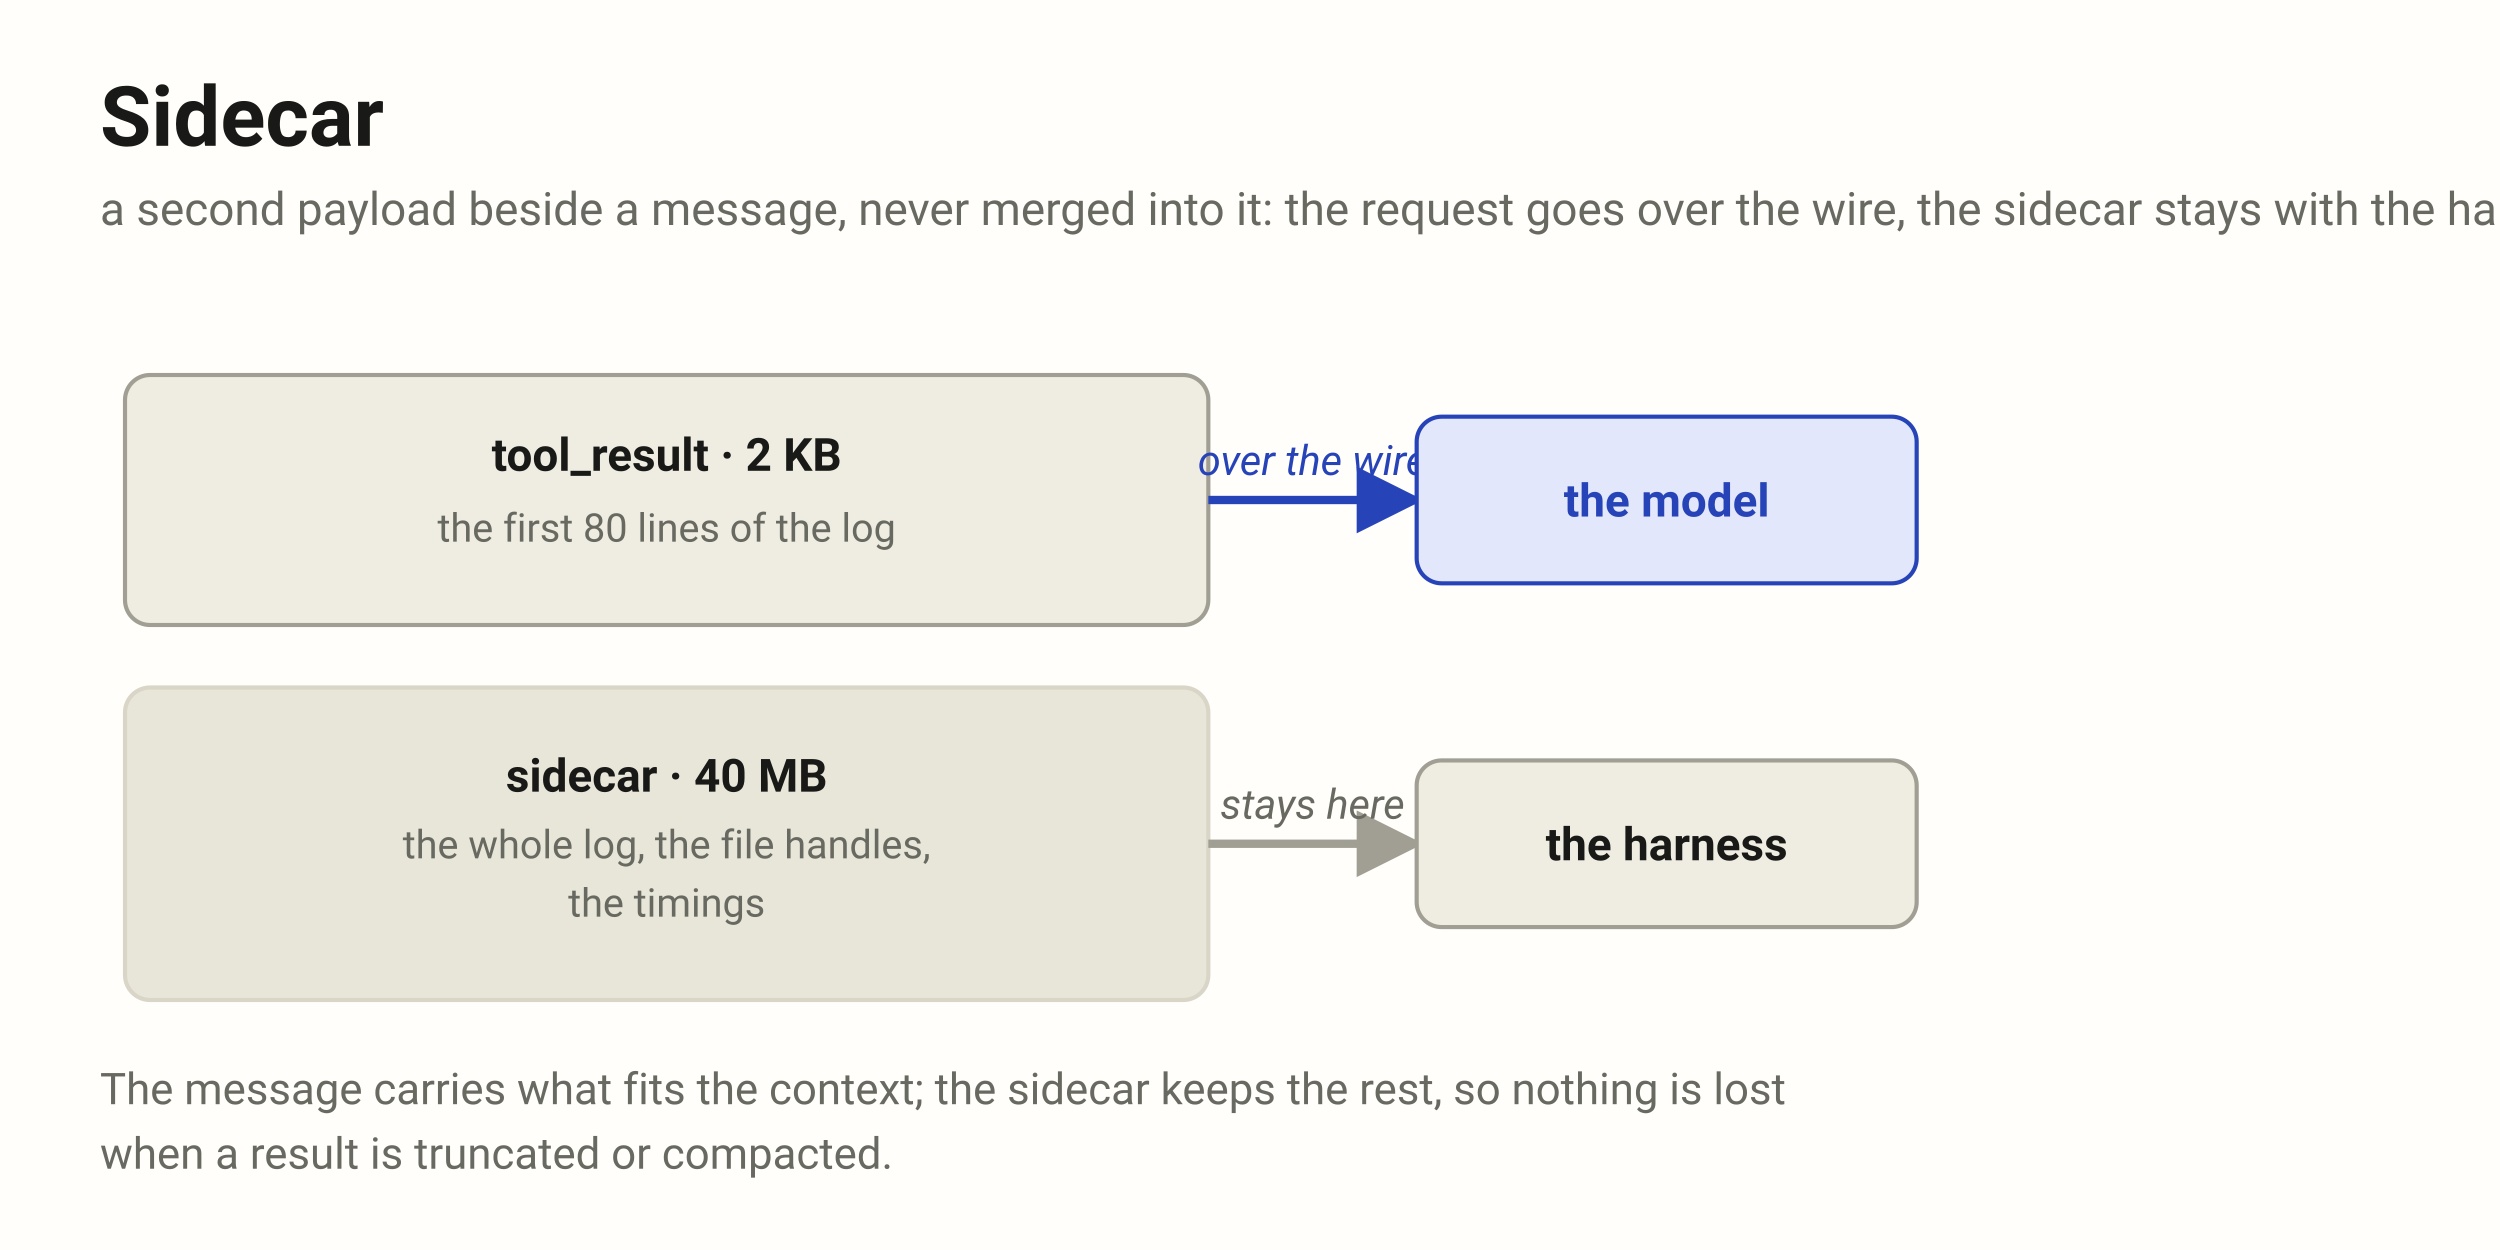
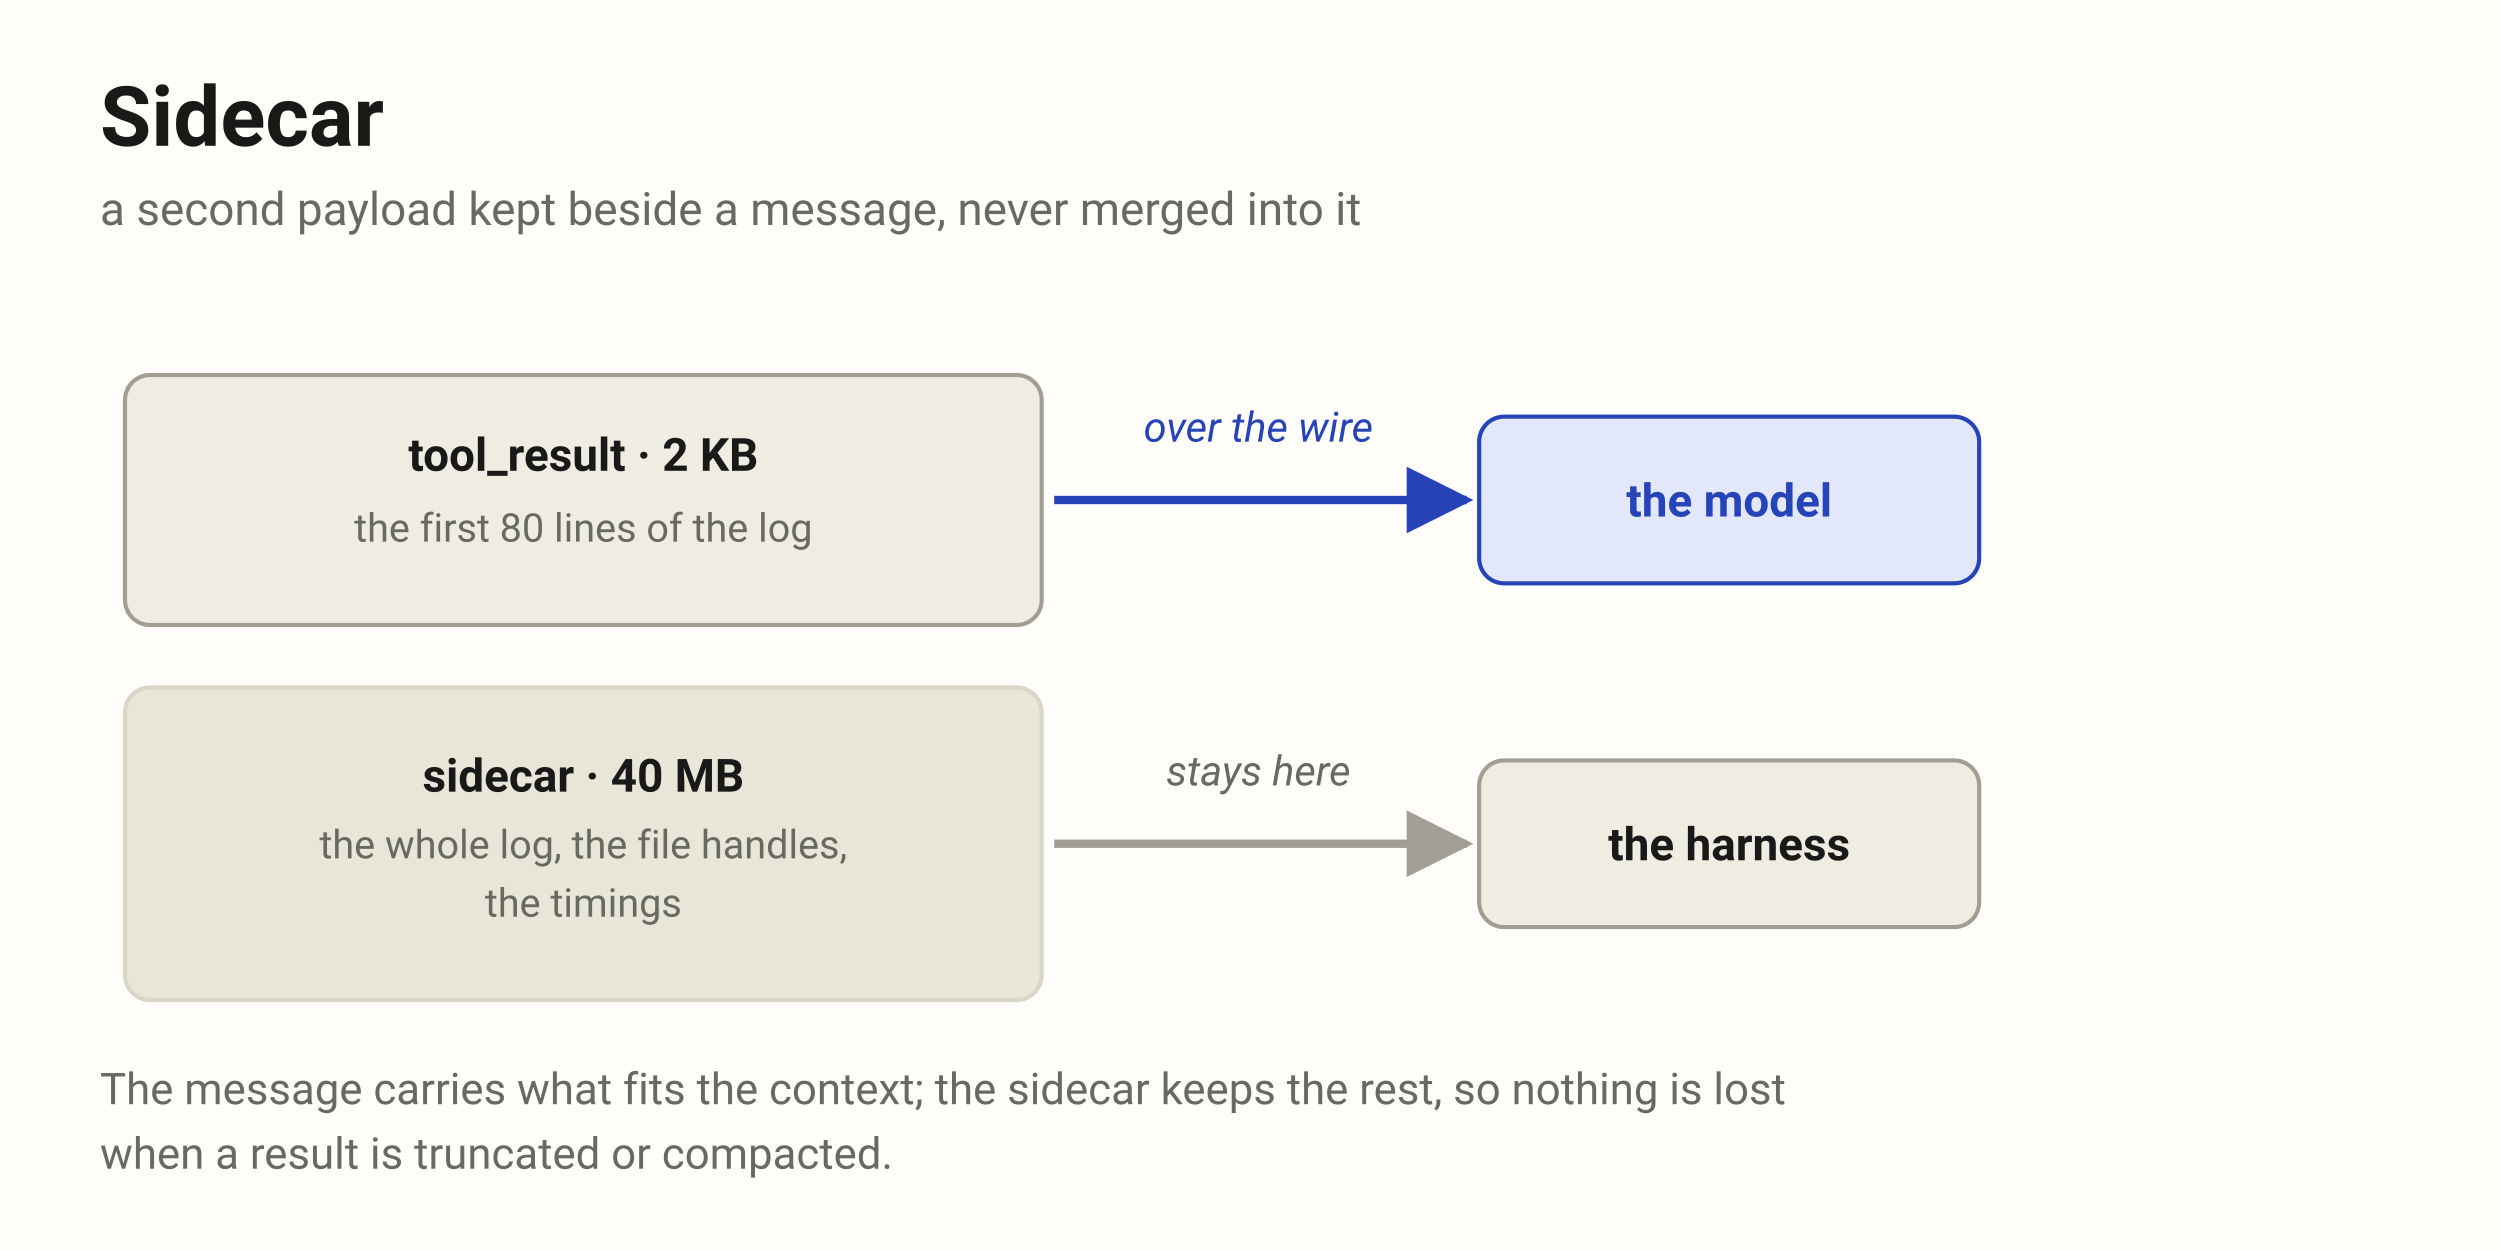
<svg xmlns="http://www.w3.org/2000/svg" viewBox="0 0 1200 600" font-family="system-ui, -apple-system, 'Segoe UI', Roboto, sans-serif">
  <rect width="1200" height="600" fill="#fffefb" />
  <defs>
    <marker id="a1299DA" viewBox="0 0 10 10" refX="9" refY="5" markerWidth="8" markerHeight="8" orient="auto-start-reverse">
      <path d="M0 0 L10 5 L0 10 z" fill="#2743b8" />
    </marker>
    <marker id="a5E5C4E" viewBox="0 0 10 10" refX="9" refY="5" markerWidth="8" markerHeight="8" orient="auto-start-reverse">
      <path d="M0 0 L10 5 L0 10 z" fill="#a19f93" />
    </marker>
  </defs>
  <text x="48" y="70" fill="#191a17" font-size="40" font-weight="700">Sidecar</text>
-   <text x="48" y="108" fill="#686a61" font-size="22">a second payload beside a message, never merged into it: the request goes over the wire, the sidecar stays with the harness</text>
-   <rect x="60" y="180" width="520" height="120" rx="12" fill="#efece2" stroke="#a19f93" stroke-width="2" />
-   <text x="320" y="226" fill="#191a17" font-size="22" text-anchor="middle" font-weight="700">tool_result · 2 KB</text>
-   <text x="320" y="260" fill="#686a61" font-size="19" text-anchor="middle">the first 80 lines of the log</text>
-   <line x1="580" y1="240" x2="680" y2="240" stroke="#2743b8" stroke-width="4" marker-end="url(#a1299DA)" />
-   <text x="630.0" y="228.0" fill="#2743b8" font-size="20" text-anchor="middle" font-style="italic">over the wire</text>
-   <rect x="680" y="200" width="240" height="80" rx="12" fill="#e2e7fb" stroke="#2743b8" stroke-width="2" />
-   <text x="800.0" y="247.92" fill="#2743b8" font-size="22" text-anchor="middle" font-weight="700">the model</text>
-   <rect x="60" y="330" width="520" height="150" rx="12" fill="#e8e5d9" stroke="#d9d5c7" stroke-width="2" />
-   <text x="320" y="380" fill="#191a17" font-size="22" text-anchor="middle" font-weight="700">sidecar · 40 MB</text>
-   <text x="320" y="412" fill="#686a61" font-size="19" text-anchor="middle">the whole log, the file handles,</text>
-   <text x="320" y="440" fill="#686a61" font-size="19" text-anchor="middle">the timings</text>
-   <line x1="580" y1="405" x2="680" y2="405" stroke="#a19f93" stroke-width="4" marker-end="url(#a5E5C4E)" />
-   <text x="630.0" y="393.0" fill="#686a61" font-size="20" text-anchor="middle" font-style="italic">stays here</text>
-   <rect x="680" y="365" width="240" height="80" rx="12" fill="#efece2" stroke="#a19f93" stroke-width="2" />
-   <text x="800.0" y="412.92" fill="#191a17" font-size="22" text-anchor="middle" font-weight="700">the harness</text>
+   <text x="48" y="108" fill="#686a61" font-size="22">a second payload kept beside a message, never merged into it</text>
+   <rect x="60" y="180" width="440" height="120" rx="12" fill="#efece2" stroke="#a19f93" stroke-width="2" />
+   <text x="280" y="226" fill="#191a17" font-size="22" text-anchor="middle" font-weight="700">tool_result · 2 KB</text>
+   <text x="280" y="260" fill="#686a61" font-size="19" text-anchor="middle">the first 80 lines of the log</text>
+   <line x1="506" y1="240" x2="704" y2="240" stroke="#2743b8" stroke-width="4" marker-end="url(#a1299DA)" />
+   <text x="604" y="212" fill="#2743b8" font-size="20" text-anchor="middle" font-style="italic">over the wire</text>
+   <rect x="710" y="200" width="240" height="80" rx="12" fill="#e2e7fb" stroke="#2743b8" stroke-width="2" />
+   <text x="830" y="247.92" fill="#2743b8" font-size="22" text-anchor="middle" font-weight="700">the model</text>
+   <rect x="60" y="330" width="440" height="150" rx="12" fill="#e8e5d9" stroke="#d9d5c7" stroke-width="2" />
+   <text x="280" y="380" fill="#191a17" font-size="22" text-anchor="middle" font-weight="700">sidecar · 40 MB</text>
+   <text x="280" y="412" fill="#686a61" font-size="19" text-anchor="middle">the whole log, the file handles,</text>
+   <text x="280" y="440" fill="#686a61" font-size="19" text-anchor="middle">the timings</text>
+   <line x1="506" y1="405" x2="704" y2="405" stroke="#a19f93" stroke-width="4" marker-end="url(#a5E5C4E)" />
+   <text x="604" y="377" fill="#686a61" font-size="20" text-anchor="middle" font-style="italic">stays here</text>
+   <rect x="710" y="365" width="240" height="80" rx="12" fill="#efece2" stroke="#a19f93" stroke-width="2" />
+   <text x="830" y="412.92" fill="#191a17" font-size="22" text-anchor="middle" font-weight="700">the harness</text>
  <text x="48" y="530" fill="#686a61" font-size="21" text-anchor="start">The message carries what fits the context; the sidecar keeps the rest, so nothing is lost</text>
  <text x="48" y="561" fill="#686a61" font-size="21" text-anchor="start">when a result is truncated or compacted.</text>
</svg>
